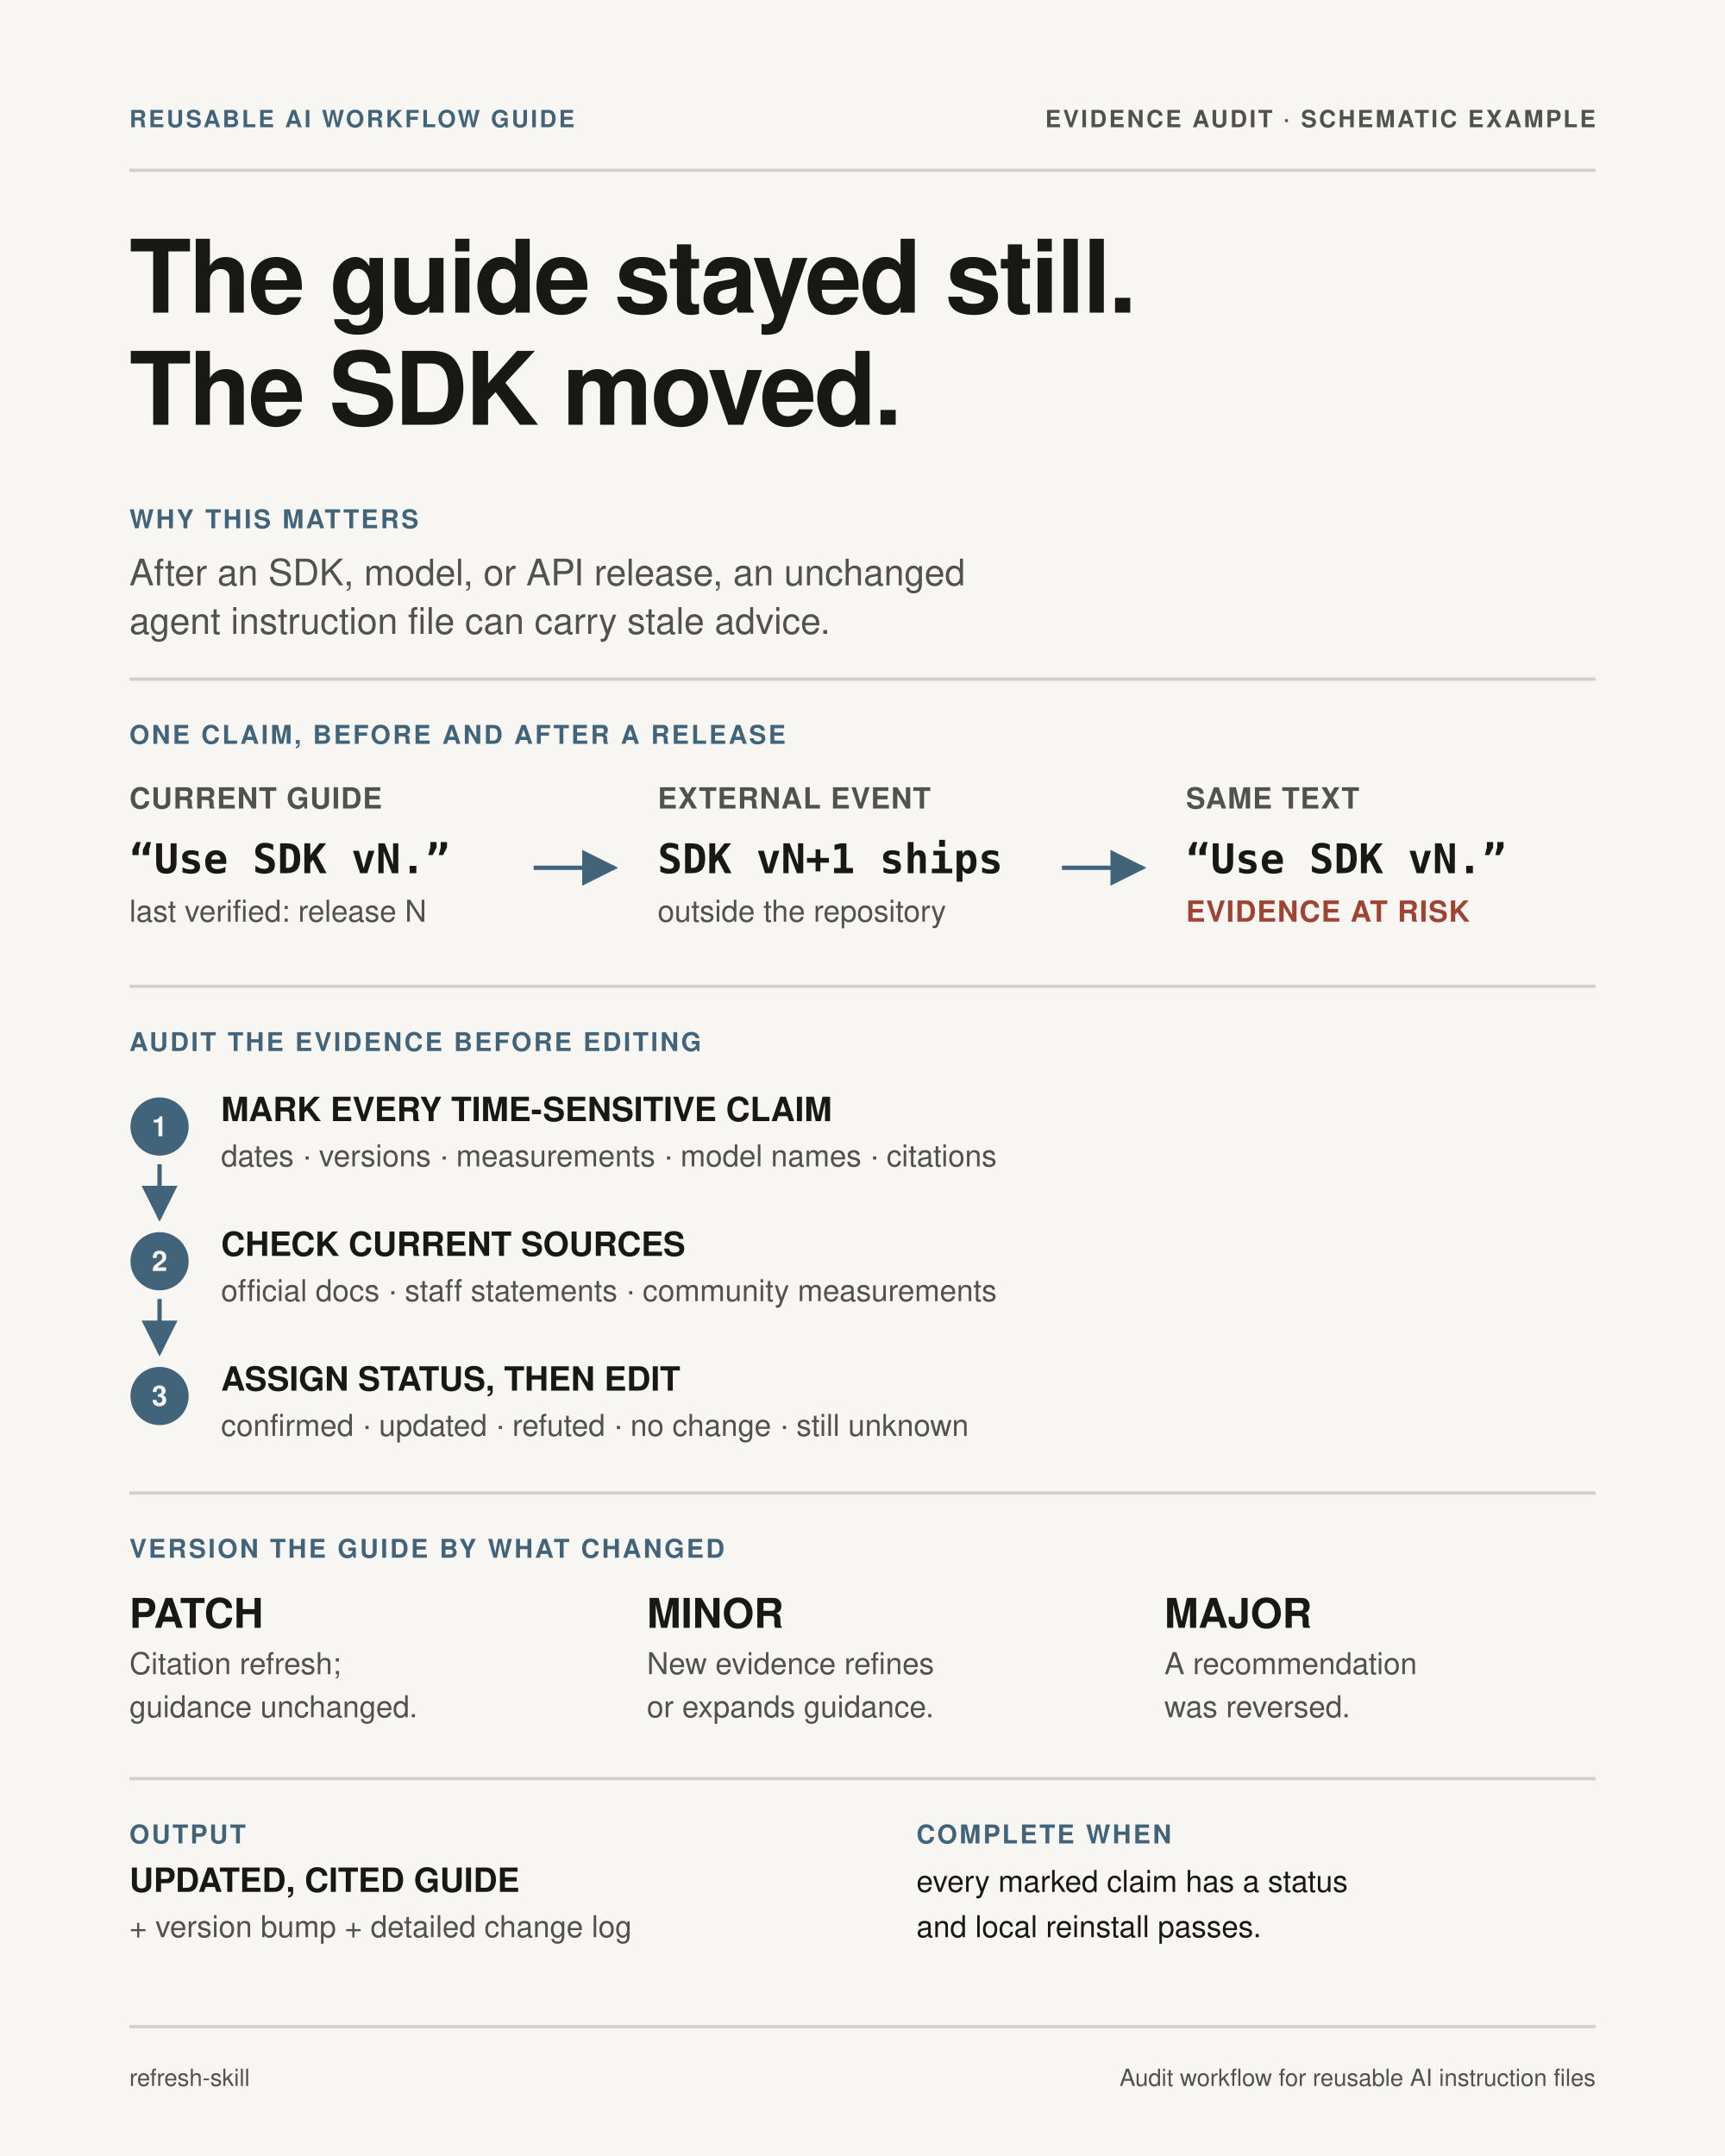
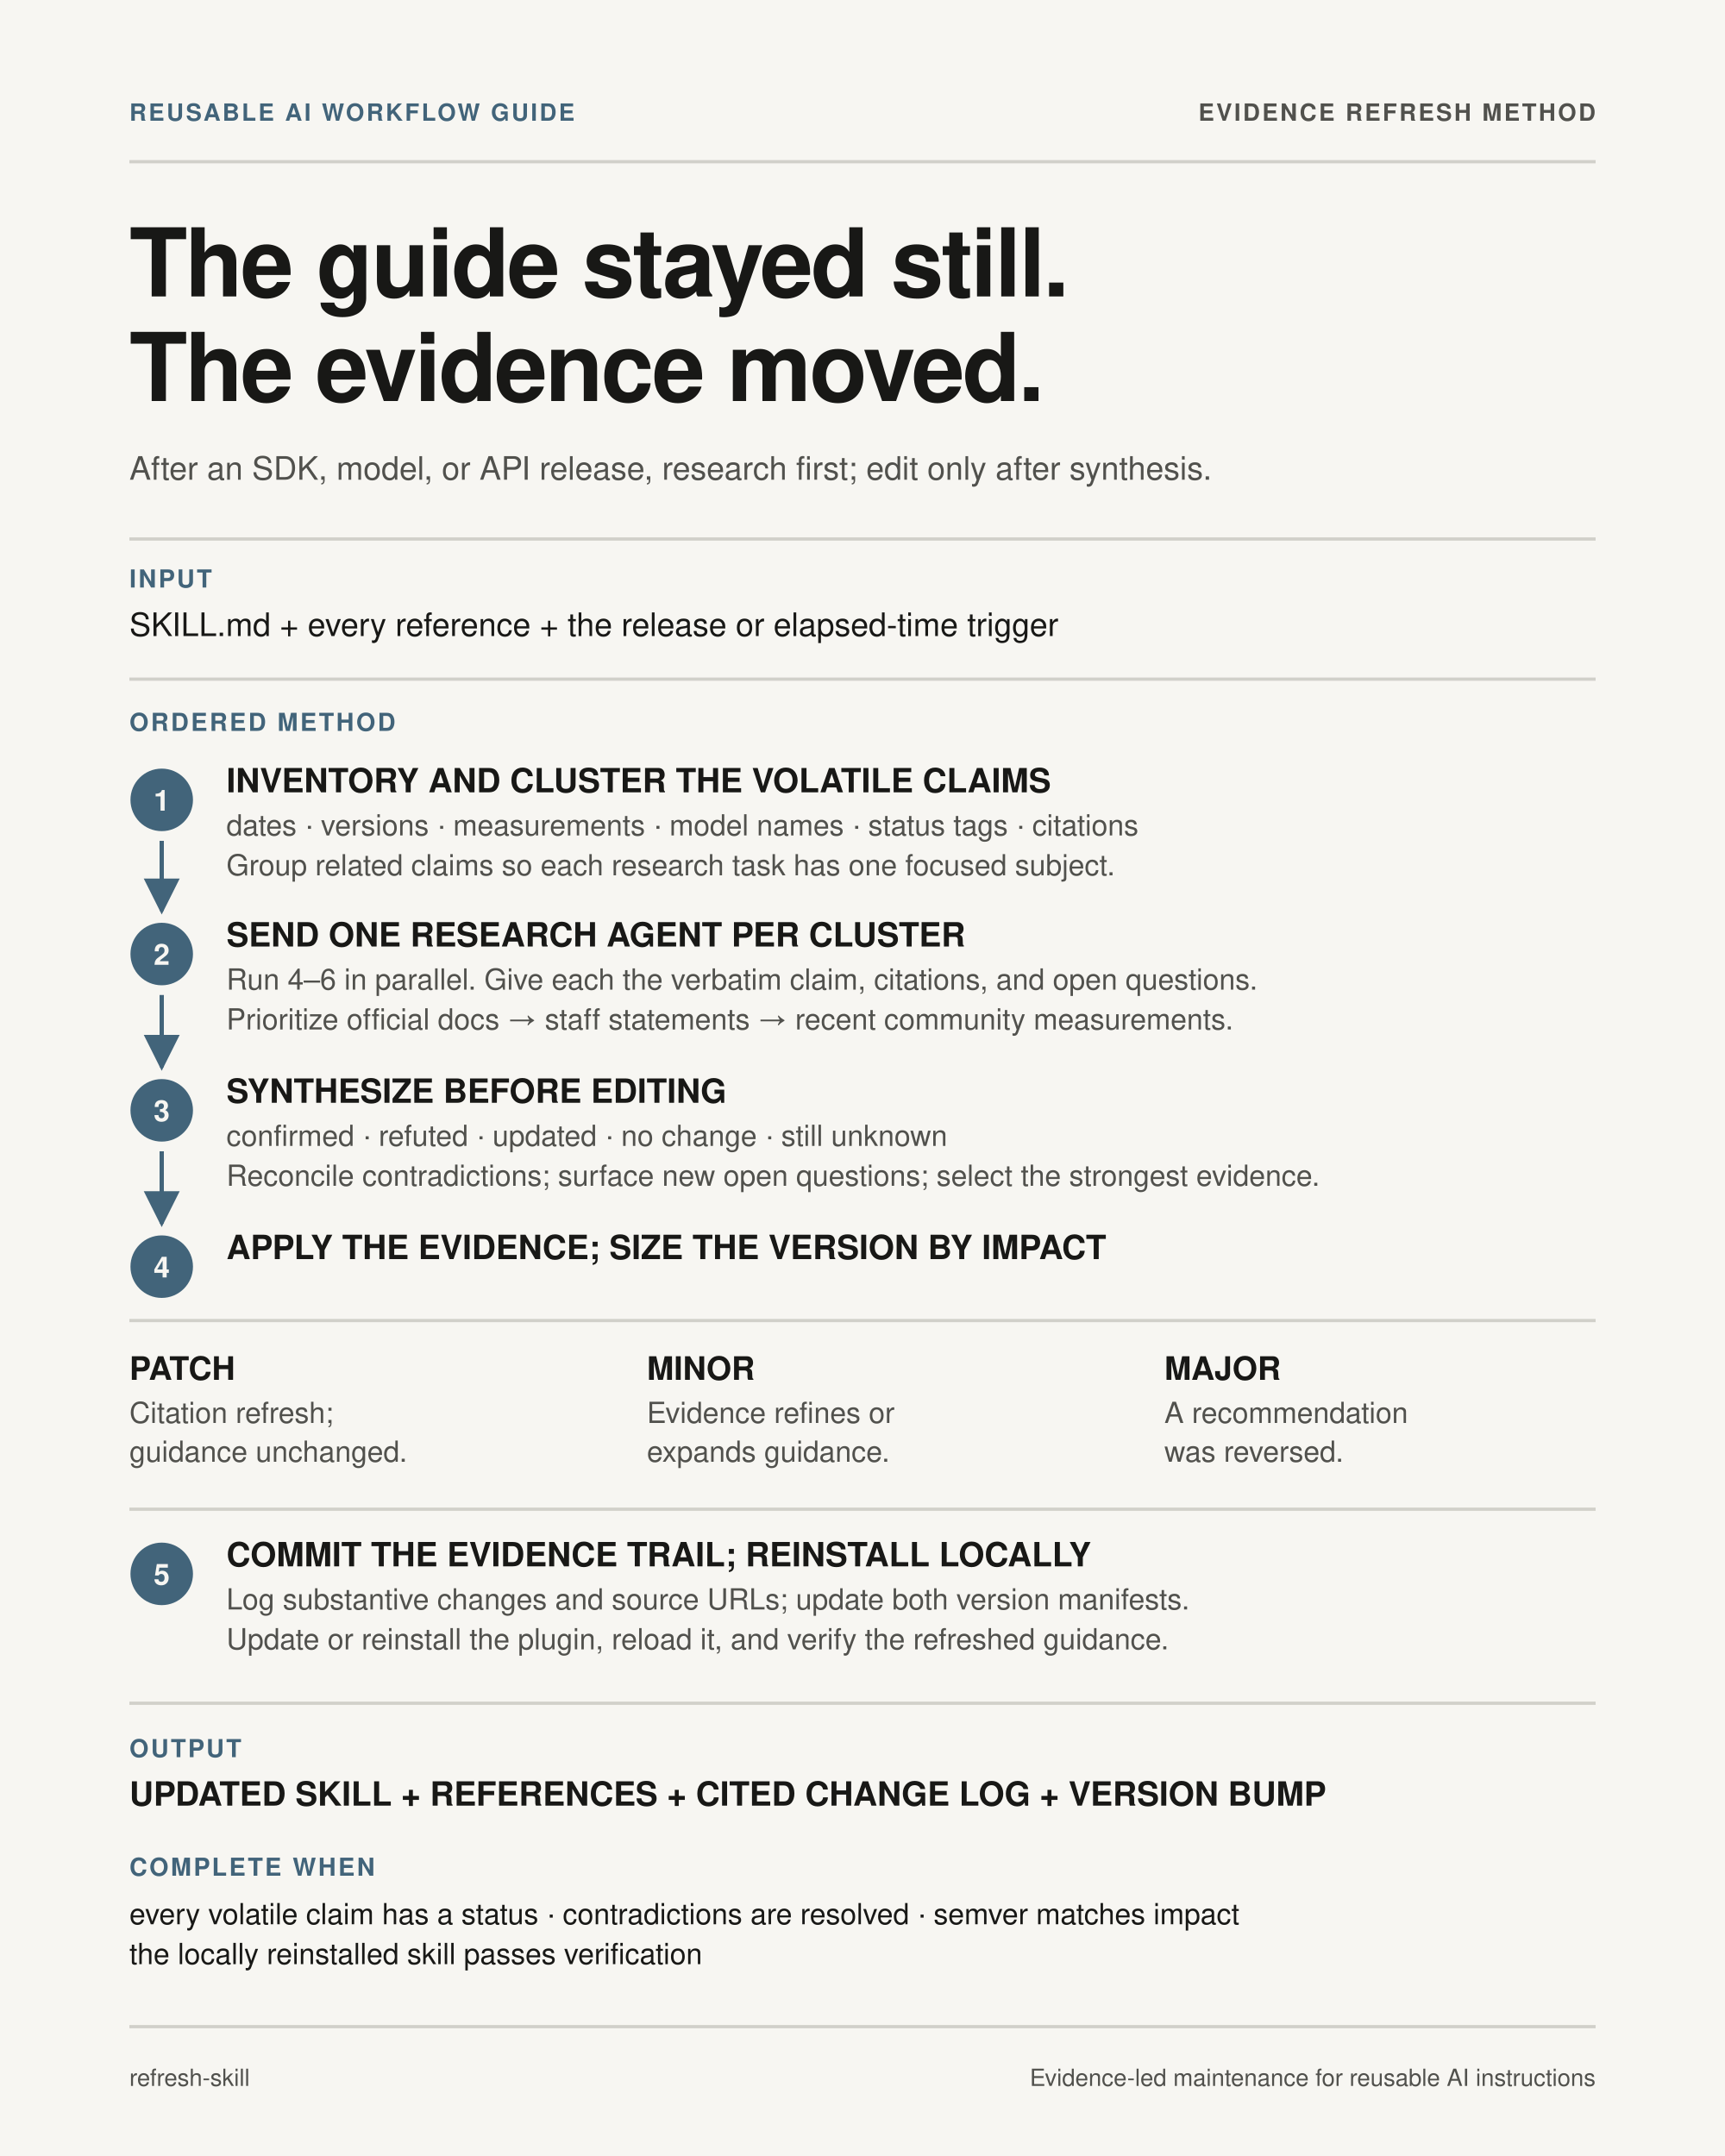
<svg xmlns="http://www.w3.org/2000/svg" width="1600" height="2000" viewBox="0 0 1600 2000" role="img" aria-labelledby="title desc">
  <defs>
    <style>
      .bg { fill: #f7f6f2; }
      .primary { fill: #181816; }
      .secondary { fill: #51514d; }
      .accent { fill: #42647a; }
-       .failure { fill: #a14332; }
      .rule { stroke: #d1d0ca; stroke-width: 3; }
      .flow { stroke: #42647a; stroke-width: 4; fill: none; }
-       .headline { font: 700 94px Helvetica, Arial, sans-serif; letter-spacing: -2px; }
-       .section-label { font: 700 24px Helvetica, Arial, sans-serif; letter-spacing: 2px; }
-       .body { font: 400 34px Helvetica, Arial, sans-serif; }
-       .body-sm { font: 400 28px Helvetica, Arial, sans-serif; }
-       .column-title { font: 700 27px Helvetica, Arial, sans-serif; letter-spacing: .8px; }
-       .step-title { font: 700 31px Helvetica, Arial, sans-serif; }
-       .step-body { font: 400 28px Helvetica, Arial, sans-serif; }
-       .version-title { font: 700 38px Helvetica, Arial, sans-serif; }
-       .version-body { font: 400 28px Helvetica, Arial, sans-serif; }
-       .statement { font: 700 50px Helvetica, Arial, sans-serif; letter-spacing: -.8px; }
-       .mono-lg { font: 700 38px Menlo, Consolas, monospace; }
-       .mono { font: 400 28px Menlo, Consolas, monospace; }
-       .step-num { font: 700 26px Helvetica, Arial, sans-serif; }
+       .headline { font: 700 88px Helvetica, Arial, sans-serif; letter-spacing: -2px; }
+       .section { font: 700 23px Helvetica, Arial, sans-serif; letter-spacing: 2px; }
+       .body { font: 400 30px Helvetica, Arial, sans-serif; }
+       .step { font: 700 31px Helvetica, Arial, sans-serif; }
+       .small { font: 400 27px Helvetica, Arial, sans-serif; }
+       .branch { font: 700 30px Helvetica, Arial, sans-serif; }
      .meta { font: 700 22px Helvetica, Arial, sans-serif; letter-spacing: 2px; }
-       .identity { font: 400 22px Helvetica, Arial, sans-serif; }
+       .mono { font: 700 26px Menlo, Consolas, monospace; }
    </style>
    <marker id="arrow" viewBox="0 0 12 12" refX="10" refY="6" markerWidth="10" markerHeight="10" orient="auto">
      <path d="M1,1 L11,6 L1,11 Z" fill="#42647a" />
    </marker>
  </defs>
  <rect class="bg" width="1600" height="2000" />
-   <text x="120" y="118" class="meta accent">REUSABLE AI WORKFLOW GUIDE</text>
-   <text x="1480" y="118" text-anchor="end" class="meta secondary">EVIDENCE AUDIT · SCHEMATIC EXAMPLE</text>
-   <line x1="120" y1="158" x2="1480" y2="158" class="rule" />
-   <text x="120" y="290" class="headline primary">The guide stayed still.</text>
-   <text x="120" y="394" class="headline primary">The SDK moved.</text>
-   <text x="120" y="490" class="section-label accent">WHY THIS MATTERS</text>
-   <text x="120" y="543" class="body secondary">After an SDK, model, or API release, an unchanged</text>
-   <text x="120" y="588" class="body secondary">agent instruction file can carry stale advice.</text>
+   <text x="120" y="112" class="meta accent">REUSABLE AI WORKFLOW GUIDE</text>
+   <text x="1480" y="112" text-anchor="end" class="meta secondary">EVIDENCE REFRESH METHOD</text>
+   <line x1="120" y1="150" x2="1480" y2="150" class="rule" />
+   <text x="120" y="275" class="headline primary">The guide stayed still.</text>
+   <text x="120" y="372" class="headline primary">The evidence moved.</text>
+   <text x="120" y="445" class="body secondary">After an SDK, model, or API release, research first; edit only after synthesis.</text>
+   <line x1="120" y1="500" x2="1480" y2="500" class="rule" />
+   <text x="120" y="545" class="section accent">INPUT</text>
+   <text x="120" y="590" class="body primary">SKILL.md + every reference + the release or elapsed-time trigger</text>
  <line x1="120" y1="630" x2="1480" y2="630" class="rule" />
-   <text x="120" y="690" class="section-label accent">ONE CLAIM, BEFORE AND AFTER A RELEASE</text>
-   <text x="120" y="750" class="column-title secondary">CURRENT GUIDE</text>
-   <text x="120" y="810" class="mono-lg primary">“Use SDK vN.”</text>
-   <text x="120" y="855" class="body-sm secondary">last verified: release N</text>
-   <line x1="495" y1="805" x2="570" y2="805" class="flow" marker-end="url(#arrow)" />
-   <text x="610" y="750" class="column-title secondary">EXTERNAL EVENT</text>
-   <text x="610" y="810" class="mono-lg primary">SDK vN+1 ships</text>
-   <text x="610" y="855" class="body-sm secondary">outside the repository</text>
-   <line x1="985" y1="805" x2="1060" y2="805" class="flow" marker-end="url(#arrow)" />
-   <text x="1100" y="750" class="column-title secondary">SAME TEXT</text>
-   <text x="1100" y="810" class="mono-lg primary">“Use SDK vN.”</text>
-   <text x="1100" y="855" class="column-title failure">EVIDENCE AT RISK</text>
-   <line x1="120" y1="915" x2="1480" y2="915" class="rule" />
-   <text x="120" y="975" class="section-label accent">AUDIT THE EVIDENCE BEFORE EDITING</text>
-   <circle cx="148" cy="1045" r="27" fill="#42647a" />
-   <text x="148" y="1054" text-anchor="middle" class="step-num" fill="#f7f6f2">1</text>
-   <text x="205" y="1040" class="step-title primary">MARK EVERY TIME-SENSITIVE CLAIM</text>
-   <text x="205" y="1082" class="step-body secondary">dates · versions · measurements · model names · citations</text>
-   <line x1="148" y1="1080" x2="148" y2="1130" class="flow" marker-end="url(#arrow)" />
-   <circle cx="148" cy="1170" r="27" fill="#42647a" />
-   <text x="148" y="1179" text-anchor="middle" class="step-num" fill="#f7f6f2">2</text>
-   <text x="205" y="1165" class="step-title primary">CHECK CURRENT SOURCES</text>
-   <text x="205" y="1207" class="step-body secondary">official docs · staff statements · community measurements</text>
-   <line x1="148" y1="1205" x2="148" y2="1255" class="flow" marker-end="url(#arrow)" />
-   <circle cx="148" cy="1295" r="27" fill="#42647a" />
-   <text x="148" y="1304" text-anchor="middle" class="step-num" fill="#f7f6f2">3</text>
-   <text x="205" y="1290" class="step-title primary">ASSIGN STATUS, THEN EDIT</text>
-   <text x="205" y="1332" class="step-body secondary">confirmed · updated · refuted · no change · still unknown</text>
-   <line x1="120" y1="1385" x2="1480" y2="1385" class="rule" />
-   <text x="120" y="1445" class="section-label accent">VERSION THE GUIDE BY WHAT CHANGED</text>
-   <text x="120" y="1510" class="version-title primary">PATCH</text>
-   <text x="120" y="1553" class="version-body secondary">Citation refresh;</text>
-   <text x="120" y="1593" class="version-body secondary">guidance unchanged.</text>
-   <text x="600" y="1510" class="version-title primary">MINOR</text>
-   <text x="600" y="1553" class="version-body secondary">New evidence refines</text>
-   <text x="600" y="1593" class="version-body secondary">or expands guidance.</text>
-   <text x="1080" y="1510" class="version-title primary">MAJOR</text>
-   <text x="1080" y="1553" class="version-body secondary">A recommendation</text>
-   <text x="1080" y="1593" class="version-body secondary">was reversed.</text>
-   <line x1="120" y1="1650" x2="1480" y2="1650" class="rule" />
-   <text x="120" y="1710" class="section-label accent">OUTPUT</text>
-   <text x="120" y="1755" class="step-title primary">UPDATED, CITED GUIDE</text>
-   <text x="120" y="1797" class="step-body secondary">+ version bump + detailed change log</text>
-   <text x="850" y="1710" class="section-label accent">COMPLETE WHEN</text>
-   <text x="850" y="1755" class="step-body primary">every marked claim has a status</text>
-   <text x="850" y="1797" class="step-body primary">and local reinstall passes.</text>
+   <text x="120" y="678" class="section accent">ORDERED METHOD</text>
+   <circle cx="150" cy="742" r="29" fill="#42647a" />
+   <text x="150" y="752" text-anchor="middle" font-family="Helvetica, Arial, sans-serif" font-size="27" font-weight="700" fill="#f7f6f2">1</text>
+   <text x="210" y="735" class="step primary">INVENTORY AND CLUSTER THE VOLATILE CLAIMS</text>
+   <text x="210" y="775" class="small secondary">dates · versions · measurements · model names · status tags · citations</text>
+   <text x="210" y="812" class="small secondary">Group related claims so each research task has one focused subject.</text>
+   <line x1="150" y1="780" x2="150" y2="845" class="flow" marker-end="url(#arrow)" />
+   <circle cx="150" cy="885" r="29" fill="#42647a" />
+   <text x="150" y="895" text-anchor="middle" font-family="Helvetica, Arial, sans-serif" font-size="27" font-weight="700" fill="#f7f6f2">2</text>
+   <text x="210" y="878" class="step primary">SEND ONE RESEARCH AGENT PER CLUSTER</text>
+   <text x="210" y="918" class="small secondary">Run 4–6 in parallel. Give each the verbatim claim, citations, and open questions.</text>
+   <text x="210" y="955" class="small secondary">Prioritize official docs → staff statements → recent community measurements.</text>
+   <line x1="150" y1="923" x2="150" y2="990" class="flow" marker-end="url(#arrow)" />
+   <circle cx="150" cy="1030" r="29" fill="#42647a" />
+   <text x="150" y="1040" text-anchor="middle" font-family="Helvetica, Arial, sans-serif" font-size="27" font-weight="700" fill="#f7f6f2">3</text>
+   <text x="210" y="1023" class="step primary">SYNTHESIZE BEFORE EDITING</text>
+   <text x="210" y="1063" class="small secondary">confirmed · refuted · updated · no change · still unknown</text>
+   <text x="210" y="1100" class="small secondary">Reconcile contradictions; surface new open questions; select the strongest evidence.</text>
+   <line x1="150" y1="1068" x2="150" y2="1135" class="flow" marker-end="url(#arrow)" />
+   <circle cx="150" cy="1175" r="29" fill="#42647a" />
+   <text x="150" y="1185" text-anchor="middle" font-family="Helvetica, Arial, sans-serif" font-size="27" font-weight="700" fill="#f7f6f2">4</text>
+   <text x="210" y="1168" class="step primary">APPLY THE EVIDENCE; SIZE THE VERSION BY IMPACT</text>
+   <line x1="120" y1="1225" x2="1480" y2="1225" class="rule" />
+   <text x="120" y="1280" class="branch primary">PATCH</text>
+   <text x="120" y="1320" class="small secondary">Citation refresh;</text>
+   <text x="120" y="1356" class="small secondary">guidance unchanged.</text>
+   <text x="600" y="1280" class="branch primary">MINOR</text>
+   <text x="600" y="1320" class="small secondary">Evidence refines or</text>
+   <text x="600" y="1356" class="small secondary">expands guidance.</text>
+   <text x="1080" y="1280" class="branch primary">MAJOR</text>
+   <text x="1080" y="1320" class="small secondary">A recommendation</text>
+   <text x="1080" y="1356" class="small secondary">was reversed.</text>
+   <line x1="120" y1="1400" x2="1480" y2="1400" class="rule" />
+   <circle cx="150" cy="1460" r="29" fill="#42647a" />
+   <text x="150" y="1470" text-anchor="middle" font-family="Helvetica, Arial, sans-serif" font-size="27" font-weight="700" fill="#f7f6f2">5</text>
+   <text x="210" y="1453" class="step primary">COMMIT THE EVIDENCE TRAIL; REINSTALL LOCALLY</text>
+   <text x="210" y="1493" class="small secondary">Log substantive changes and source URLs; update both version manifests.</text>
+   <text x="210" y="1530" class="small secondary">Update or reinstall the plugin, reload it, and verify the refreshed guidance.</text>
+   <line x1="120" y1="1580" x2="1480" y2="1580" class="rule" />
+   <text x="120" y="1630" class="section accent">OUTPUT</text>
+   <text x="120" y="1675" class="step primary">UPDATED SKILL + REFERENCES + CITED CHANGE LOG + VERSION BUMP</text>
+   <text x="120" y="1740" class="section accent">COMPLETE WHEN</text>
+   <text x="120" y="1785" class="small primary">every volatile claim has a status · contradictions are resolved · semver matches impact</text>
+   <text x="120" y="1822" class="small primary">the locally reinstalled skill passes verification</text>
  <line x1="120" y1="1880" x2="1480" y2="1880" class="rule" />
-   <text x="120" y="1935" class="identity secondary">refresh-skill</text>
-   <text x="1480" y="1935" text-anchor="end" class="identity secondary">Audit workflow for reusable AI instruction files</text>
+   <text x="120" y="1935" font-family="Helvetica, Arial, sans-serif" font-size="22" fill="#51514d">refresh-skill</text>
+   <text x="1480" y="1935" text-anchor="end" font-family="Helvetica, Arial, sans-serif" font-size="22" fill="#51514d">Evidence-led maintenance for reusable AI instructions</text>
</svg>
